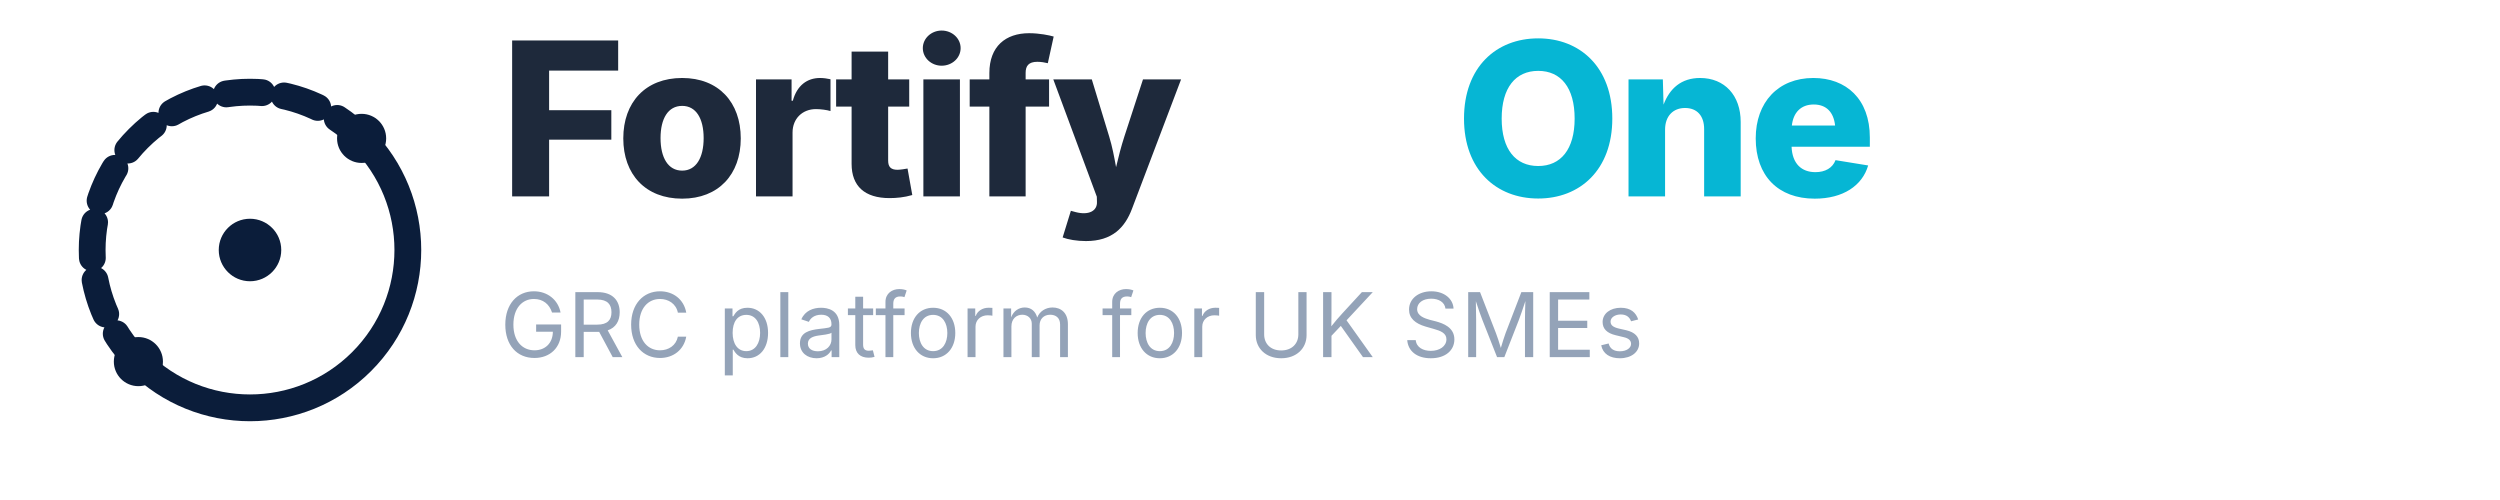
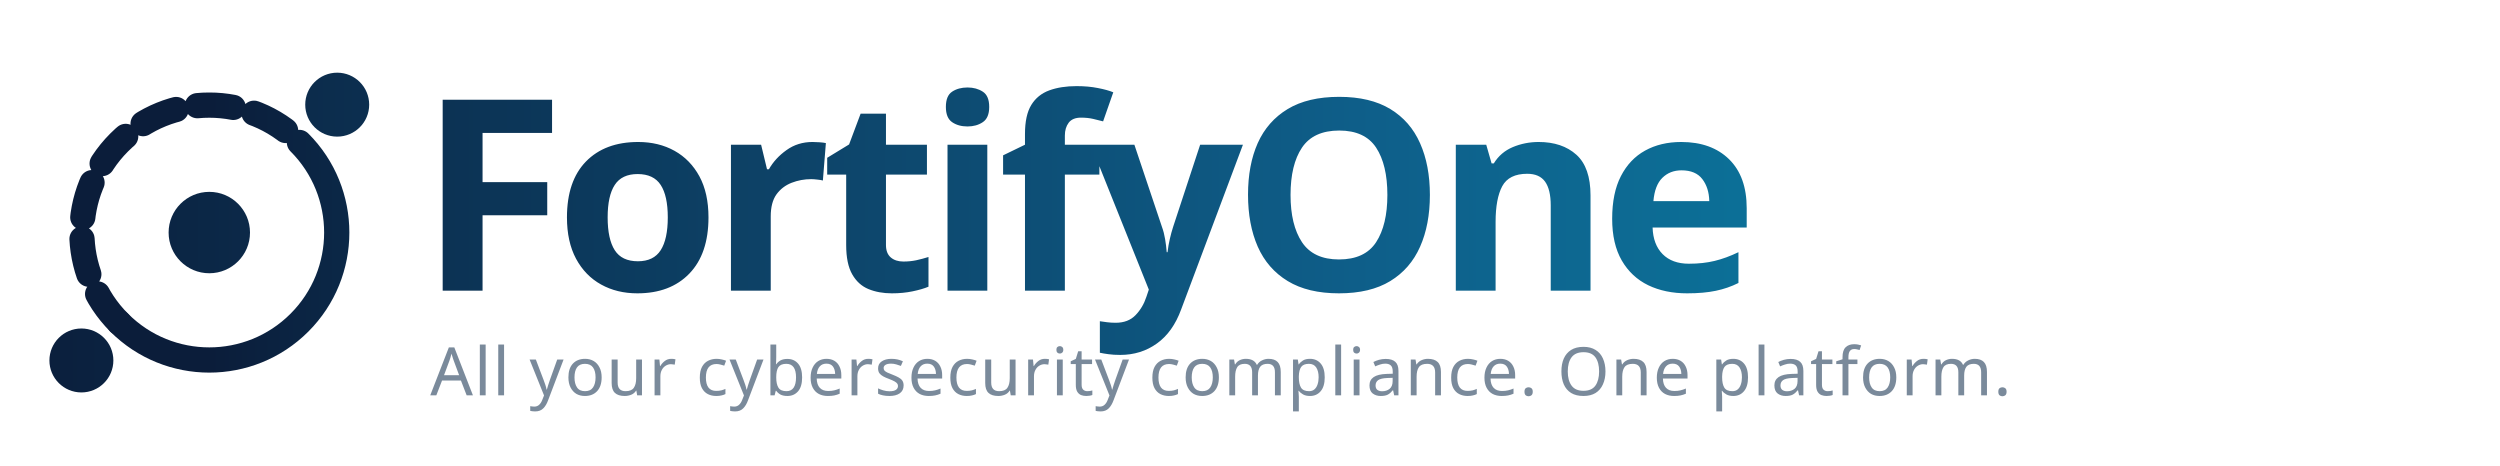
- <svg xmlns="http://www.w3.org/2000/svg" viewBox="0 0 280 56" width="280" height="56">
-   <g transform="translate(28,28) scale(0.5)">
-     <path d="M 25 -25 A 35 35 0 1 1 -25 25" fill="none" stroke="#0B1D3A" stroke-width="6" stroke-linecap="round" />
-     <path d="M -25 25 A 35 35 0 0 1 25 -25" fill="none" stroke="#0B1D3A" stroke-width="6" stroke-linecap="round" stroke-dasharray="8 5" />
-     <circle cx="0" cy="0" r="7" fill="#0B1D3A" />
-     <circle cx="25" cy="-25" r="5.5" fill="#0B1D3A" />
-     <circle cx="-25" cy="25" r="5.5" fill="#0B1D3A" />
+ <svg xmlns="http://www.w3.org/2000/svg" viewBox="0 0 430 80" width="430" height="80">
+   <defs>
+     <linearGradient id="fg" gradientUnits="userSpaceOnUse" x1="0" y1="0" x2="430" y2="0">
+       <stop offset="0%" stop-color="#0B1D3A" />
+       <stop offset="55%" stop-color="#0E5F8A" />
+       <stop offset="100%" stop-color="#0891B2" />
+     </linearGradient>
+   </defs>
+   <g transform="translate(36,40) scale(0.62)" stroke="url(#fg)" fill="none" stroke-linecap="round">
+     <path d="M 25 -25 A 35 35 0 1 1 -25 25" stroke-width="7" />
+     <path d="M -25 25 A 35 35 0 0 1 25 -25" stroke-width="7" stroke-dasharray="10 6" />
  </g>
-   <text x="56" y="22" font-family="Inter,'Segoe UI',system-ui,sans-serif" font-size="24" font-weight="800" letter-spacing="-0.5" fill="#1E293B">Fortify</text>
-   <text x="163" y="22" font-family="Inter,'Segoe UI',system-ui,sans-serif" font-size="24" font-weight="800" letter-spacing="-0.5" fill="#06B6D4">One</text>
-   <text x="56" y="40" font-family="Inter,'Segoe UI',system-ui,sans-serif" font-size="10" font-weight="400" letter-spacing="0.1" fill="#94A3B8">GRC platform for UK SMEs</text>
+   <circle cx="36" cy="40" r="7" fill="url(#fg)" />
+   <circle cx="58" cy="18" r="5.5" fill="url(#fg)" />
+   <circle cx="14" cy="62" r="5.5" fill="url(#fg)" />
+   <text x="72" y="50" font-family="'Segoe UI','SF Pro Display',-apple-system,sans-serif" font-size="46" font-weight="800" letter-spacing="-1.8" fill="url(#fg)">FortifyOne</text>
+   <text x="74" y="68" font-family="'Segoe UI','SF Pro Display',-apple-system,sans-serif" font-size="11.5" font-weight="400" letter-spacing="0.2" fill="#7A8A9B">All your cybersecurity compliance. One platform.</text>
</svg>
